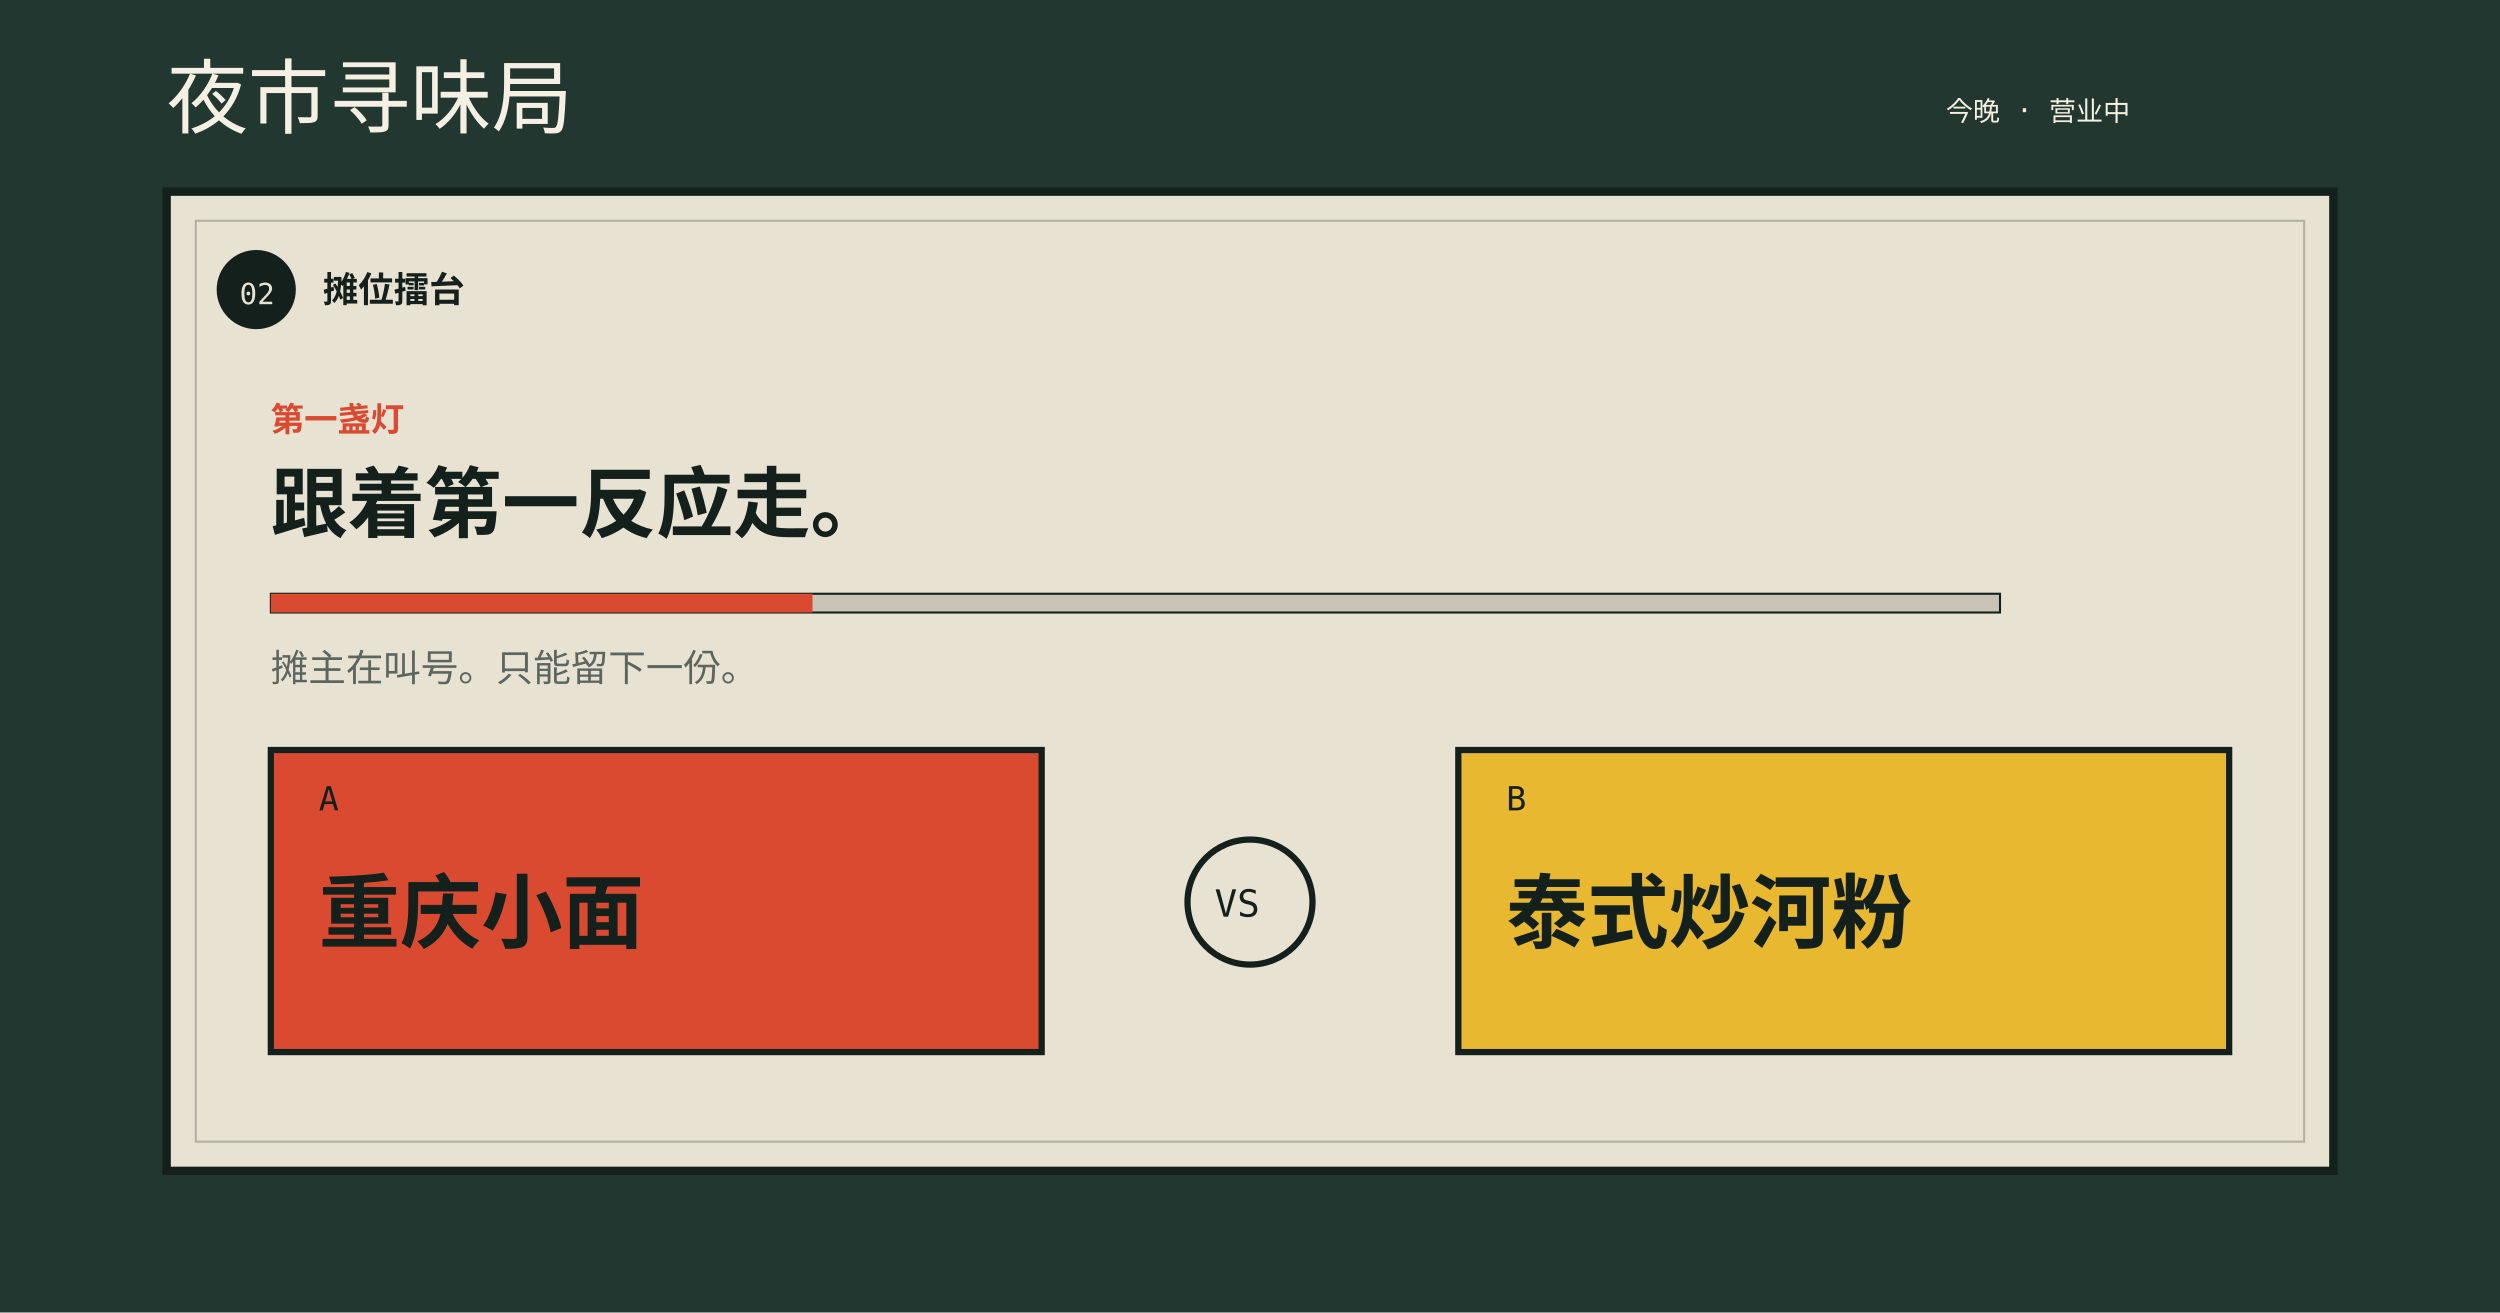
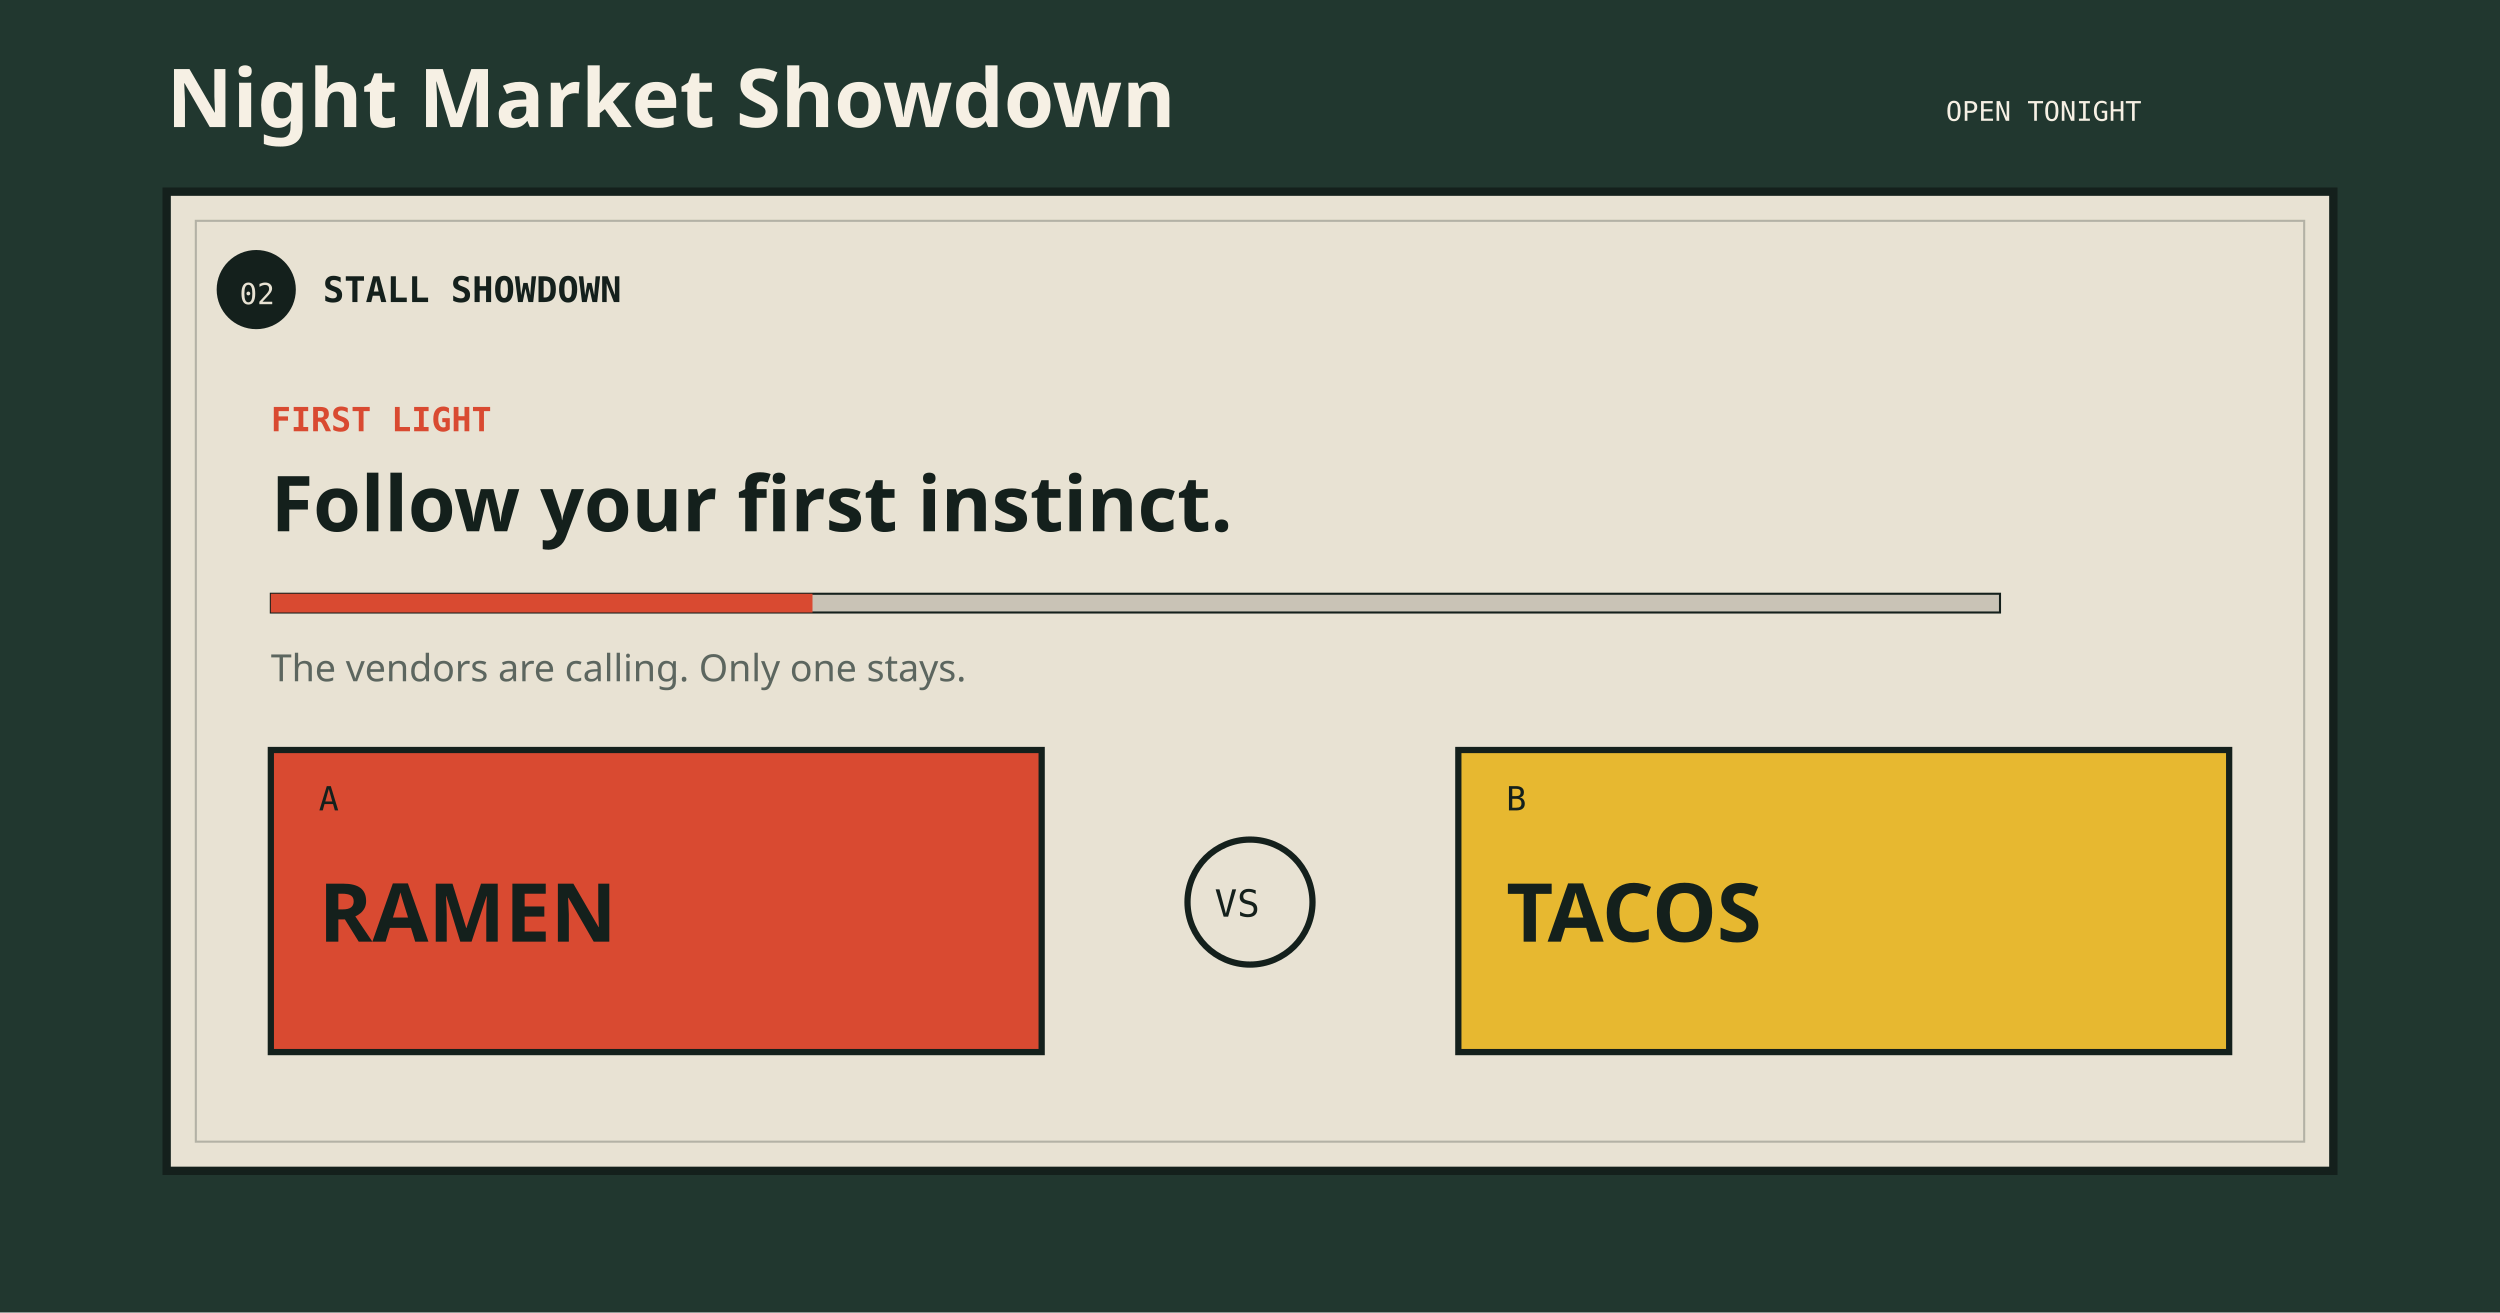
- <svg xmlns="http://www.w3.org/2000/svg" width="1200" height="630" viewBox="0 0 1200 630" role="img" aria-label="夜市寻味局界面预览">
+ <svg xmlns="http://www.w3.org/2000/svg" width="1200" height="630" viewBox="0 0 1200 630" role="img" aria-label="Night Market Showdown interface preview">
  <rect width="1200" height="630" fill="#21372f" />
  <rect x="80" y="92" width="1040" height="470" fill="#e8e2d3" stroke="#14201c" stroke-width="4" />
  <rect x="94" y="106" width="1012" height="442" fill="none" stroke="#14201c" stroke-opacity=".25" />
  <circle cx="123" cy="139" r="19" fill="#14201c" />
  <text x="115" y="146" fill="#e8e2d3" font-family="monospace" font-size="14">02</text>
-   <text x="155" y="145" fill="#14201c" font-family="monospace" font-size="17" font-weight="700">摊位擂台</text>
-   <text x="130" y="207" fill="#d94a31" font-family="monospace" font-size="16" font-weight="700">第一盏灯</text>
-   <text x="130" y="255" fill="#14201c" font-family="sans-serif" font-size="37" font-weight="800">跟着第一反应走。</text>
+   <text x="155" y="145" fill="#14201c" font-family="monospace" font-size="17" font-weight="700">STALL SHOWDOWN</text>
+   <text x="130" y="207" fill="#d94a31" font-family="monospace" font-size="16" font-weight="700">FIRST LIGHT</text>
+   <text x="130" y="255" fill="#14201c" font-family="sans-serif" font-size="37" font-weight="800">Follow your first instinct.</text>
  <rect x="130" y="285" width="830" height="9" fill="#c9c3b6" stroke="#14201c" />
  <rect x="130" y="285" width="260" height="9" fill="#d94a31" />
-   <text x="130" y="327" fill="#5c665f" font-family="sans-serif" font-size="18">摊主在叫号。只能留下一份。</text>
+   <text x="130" y="327" fill="#5c665f" font-family="sans-serif" font-size="18">The vendors are calling. Only one stays.</text>
  <rect x="130" y="360" width="370" height="145" fill="#d94a31" stroke="#14201c" stroke-width="3" />
  <rect x="700" y="360" width="370" height="145" fill="#e7b830" stroke="#14201c" stroke-width="3" />
  <text x="153" y="389" fill="#14201c" font-family="monospace" font-size="16">A</text>
-   <text x="153" y="452" fill="#14201c" font-family="sans-serif" font-size="39" font-weight="800">重庆小面</text>
+   <text x="153" y="452" fill="#14201c" font-family="sans-serif" font-size="39" font-weight="800">RAMEN</text>
  <text x="723" y="389" fill="#14201c" font-family="monospace" font-size="16">B</text>
-   <text x="723" y="452" fill="#14201c" font-family="sans-serif" font-size="39" font-weight="800">泰式炒河粉</text>
+   <text x="723" y="452" fill="#14201c" font-family="sans-serif" font-size="39" font-weight="800">TACOS</text>
  <circle cx="600" cy="433" r="30" fill="#e8e2d3" stroke="#14201c" stroke-width="3" />
  <text x="583" y="440" fill="#14201c" font-family="monospace" font-size="18">VS</text>
-   <text x="80" y="61" fill="#f6f0e4" font-family="cursive" font-size="39">夜市寻味局</text>
-   <text x="934" y="58" fill="#f6f0e4" font-family="monospace" font-size="13">今晚 · 营业中</text>
+   <text x="80" y="61" fill="#f6f0e4" font-family="sans-serif" font-size="39" font-weight="800">Night Market Showdown</text>
+   <text x="934" y="58" fill="#f6f0e4" font-family="monospace" font-size="13">OPEN TONIGHT</text>
</svg>
